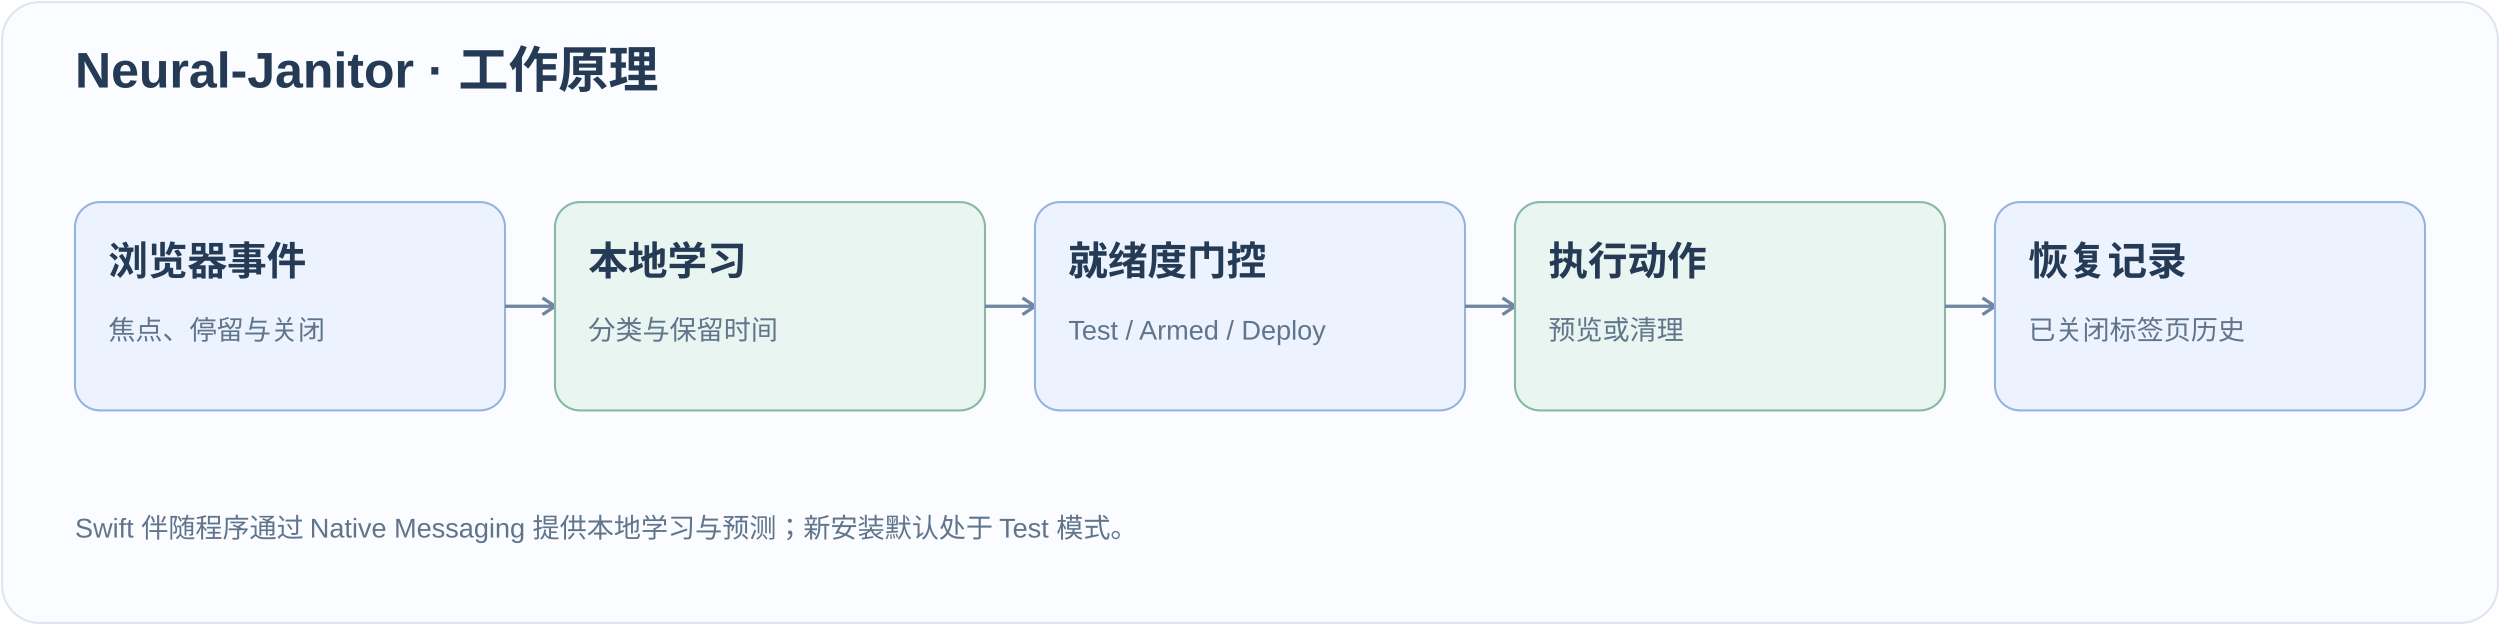
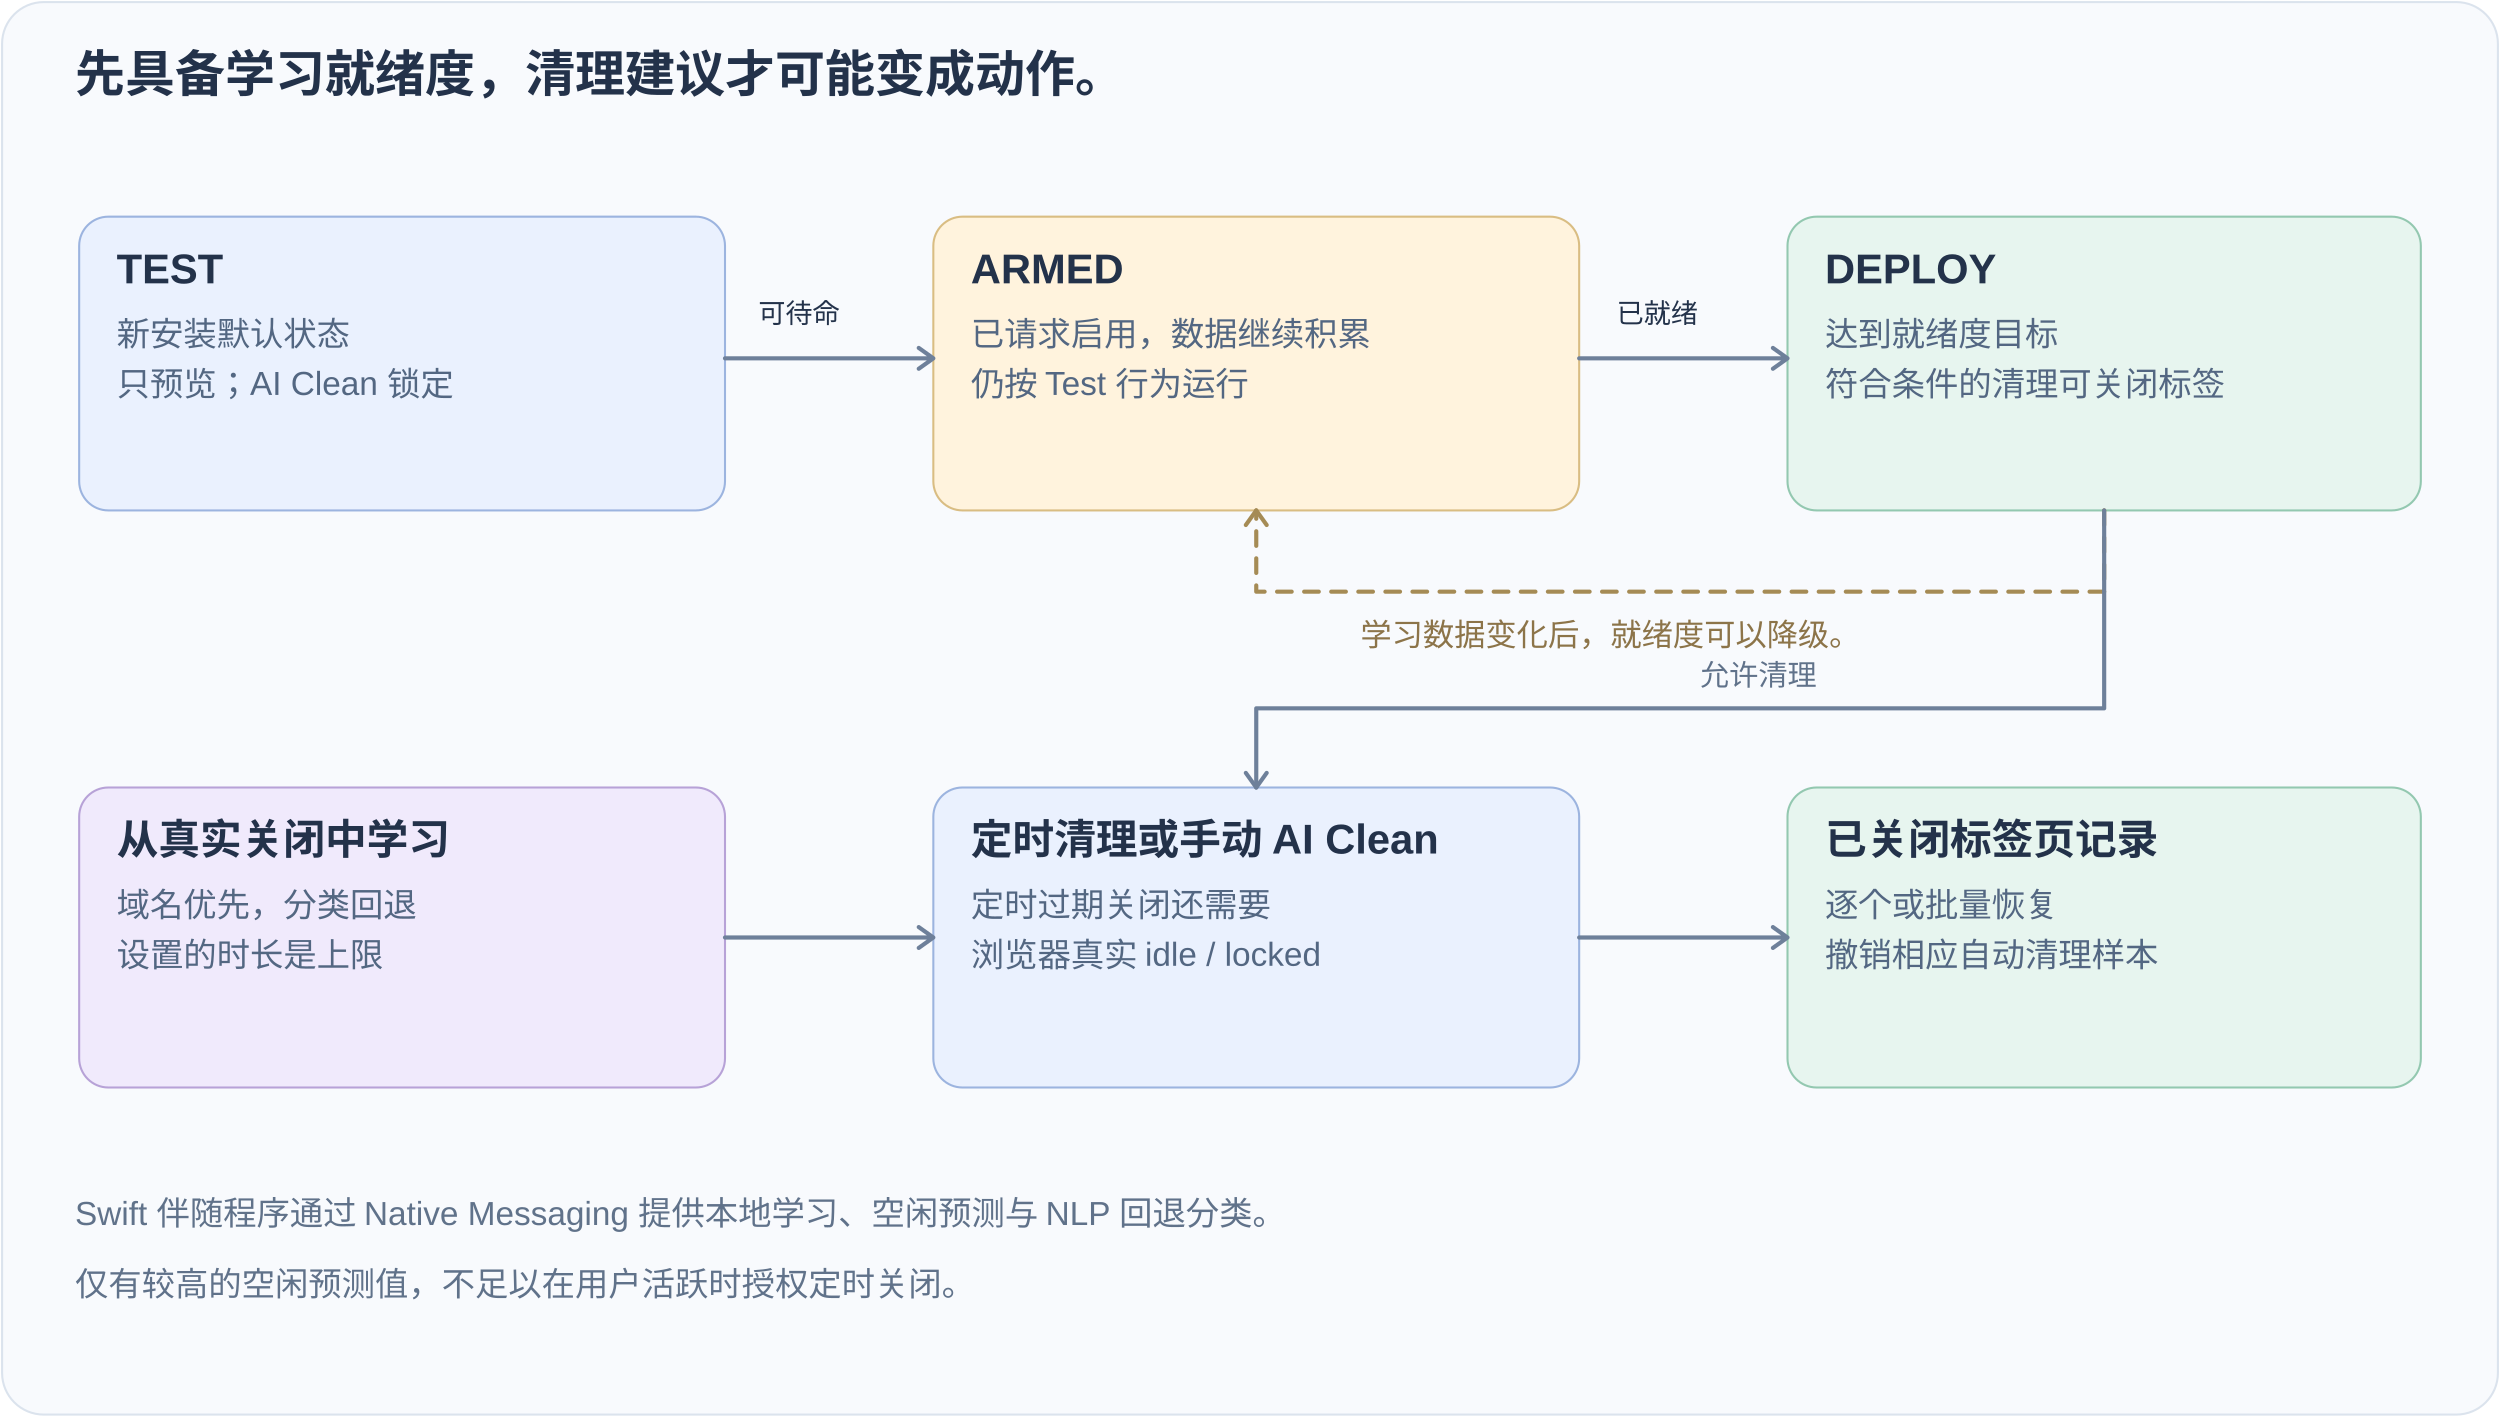
- <svg xmlns="http://www.w3.org/2000/svg" width="1200" height="300" viewBox="0 0 1200 300" role="img" aria-labelledby="t d">
-   <rect x="1" y="1" width="1198" height="298" rx="18" fill="#FAFCFF" stroke="#DCE5F0" />
+ <svg xmlns="http://www.w3.org/2000/svg" width="1200" height="680" viewBox="0 0 1200 680" role="img" aria-labelledby="title desc">
  <g font-family="Arial, 'PingFang SC', 'Microsoft YaHei', sans-serif">
-     <text x="36" y="42" font-size="24" fill="#253B55" font-weight="650" text-anchor="start">Neural-Janitor · 工作原理</text>
-     <rect x="36" y="97" width="206.4" height="100" rx="12" fill="#ECF3FE" stroke="#95B3DD" />
-     <text x="52.0" y="132" font-size="19" fill="#253B55" font-weight="650" text-anchor="start">浏览器事件</text>
-     <text x="52.0" y="163" font-size="13" fill="#60748C" font-weight="400" text-anchor="start">焦点、停留与关闭</text>
-     <path d="M242.4 147H266.4m-6-4 6 4-6 4" stroke="#7186A3" stroke-width="1.6" fill="none" stroke-linejoin="round" />
-     <rect x="266.4" y="97" width="206.4" height="100" rx="12" fill="#E9F5F0" stroke="#88B7A3" />
-     <text x="282.4" y="132" font-size="19" fill="#253B55" font-weight="650" text-anchor="start">本地学习</text>
-     <text x="282.4" y="163" font-size="13" fill="#60748C" font-weight="400" text-anchor="start">分类与保留时间</text>
-     <path d="M472.8 147H496.8m-6-4 6 4-6 4" stroke="#7186A3" stroke-width="1.6" fill="none" stroke-linejoin="round" />
-     <rect x="496.8" y="97" width="206.4" height="100" rx="12" fill="#ECF3FE" stroke="#95B3DD" />
-     <text x="512.8" y="132" font-size="19" fill="#253B55" font-weight="650" text-anchor="start">就绪度门控</text>
-     <text x="512.8" y="163" font-size="13" fill="#60748C" font-weight="400" text-anchor="start">Test / Armed / Deploy</text>
-     <path d="M703.2 147H727.2m-6-4 6 4-6 4" stroke="#7186A3" stroke-width="1.6" fill="none" stroke-linejoin="round" />
-     <rect x="727.2" y="97" width="206.4" height="100" rx="12" fill="#E9F5F0" stroke="#88B7A3" />
-     <text x="743.2" y="132" font-size="19" fill="#253B55" font-weight="650" text-anchor="start">执行动作</text>
-     <text x="743.2" y="163" font-size="13" fill="#60748C" font-weight="400" text-anchor="start">预览或清理</text>
-     <path d="M933.6 147H957.6m-6-4 6 4-6 4" stroke="#7186A3" stroke-width="1.6" fill="none" stroke-linejoin="round" />
-     <rect x="957.6" y="97" width="206.4" height="100" rx="12" fill="#ECF3FE" stroke="#95B3DD" />
-     <text x="973.6" y="132" font-size="19" fill="#253B55" font-weight="650" text-anchor="start">恢复记录</text>
-     <text x="973.6" y="163" font-size="13" fill="#60748C" font-weight="400" text-anchor="start">已关闭标签页历史</text>
-     <text x="36" y="258" font-size="13" fill="#60748C" font-weight="400" text-anchor="start">Swift 伴随程序通过 Native Messaging 提供本地学习与预测；新安装默认处于 Test 模式。</text>
+     <rect x="1" y="1" width="1198" height="678" rx="20" fill="#F8FAFD" stroke="#DBE3ED" />
+     <text x="36" y="44" font-size="24" fill="#23324A" font-weight="700" text-anchor="start">先具备学习就绪度，清理建议才可能变成动作。</text>
+     <rect x="38" y="104" width="310" height="141" rx="14" fill="#EAF1FE" stroke="#9CB4DF" />
+     <text x="56" y="136" font-size="20" fill="#23324A" font-weight="700" text-anchor="start">TEST</text>
+     <text x="56" y="166" font-size="16" fill="#536782" font-weight="400" text-anchor="start">新安装默认状态</text>
+     <text x="56" y="190" font-size="16" fill="#536782" font-weight="400" text-anchor="start">只预览；AI Clean 锁定</text>
+     <rect x="448" y="104" width="310" height="141" rx="14" fill="#FFF3DD" stroke="#D9BD83" />
+     <text x="466" y="136" font-size="20" fill="#23324A" font-weight="700" text-anchor="start">ARMED</text>
+     <text x="466" y="166" font-size="16" fill="#536782" font-weight="400" text-anchor="start">已请求启用，数据继续积累</text>
+     <text x="466" y="190" font-size="16" fill="#536782" font-weight="400" text-anchor="start">仍按 Test 行为运行</text>
+     <rect x="858" y="104" width="304" height="141" rx="14" fill="#E7F5EF" stroke="#93C8B0" />
+     <text x="876" y="136" font-size="20" fill="#23324A" font-weight="700" text-anchor="start">DEPLOY</text>
+     <text x="876" y="166" font-size="16" fill="#536782" font-weight="400" text-anchor="start">达到就绪度目标</text>
+     <text x="876" y="190" font-size="16" fill="#536782" font-weight="400" text-anchor="start">符合条件的清理可关闭标签</text>
+     <path d="M348 172H448m-7 -5 7 5 -7 5" fill="none" stroke="#6E809A" stroke-width="2" stroke-linecap="round" stroke-linejoin="round" />
+     <path d="M758 172H858m-7 -5 7 5 -7 5" fill="none" stroke="#6E809A" stroke-width="2" stroke-linecap="round" stroke-linejoin="round" />
+     <text x="364" y="155" font-size="13" fill="#23324A" font-weight="400" text-anchor="start">可待命</text>
+     <text x="776" y="155" font-size="13" fill="#23324A" font-weight="400" text-anchor="start">已就绪</text>
+     <path d="M1010 245V284H603V245" fill="none" stroke="#A58B55" stroke-width="2" stroke-linecap="round" stroke-linejoin="round" stroke-dasharray="7 6" />
+     <text x="653" y="310" font-size="15" fill="#8C7449" font-weight="400" text-anchor="start">学习数据变化后，就绪度可以降级。</text>
+     <rect x="38" y="378" width="310" height="144" rx="14" fill="#F0EAFC" stroke="#B7A2D7" />
+     <text x="56" y="410" font-size="20" fill="#23324A" font-weight="700" text-anchor="start">从真实关闭中学习</text>
+     <text x="56" y="440" font-size="16" fill="#536782" font-weight="400" text-anchor="start">域名优先，分类回退</text>
+     <text x="56" y="464" font-size="16" fill="#536782" font-weight="400" text-anchor="start">设置的时长是上限</text>
+     <rect x="448" y="378" width="310" height="144" rx="14" fill="#EAF1FE" stroke="#9CB4DF" />
+     <text x="466" y="410" font-size="20" fill="#23324A" font-weight="700" text-anchor="start">定时清理或手动 AI Clean</text>
+     <text x="466" y="440" font-size="16" fill="#536782" font-weight="400" text-anchor="start">定时过期关闭还需要</text>
+     <text x="466" y="464" font-size="16" fill="#536782" font-weight="400" text-anchor="start">浏览器真实 idle / locked</text>
+     <rect x="858" y="378" width="304" height="144" rx="14" fill="#E7F5EF" stroke="#93C8B0" />
+     <text x="876" y="410" font-size="20" fill="#23324A" font-weight="700" text-anchor="start">已关闭标签页记录</text>
+     <text x="876" y="440" font-size="16" fill="#536782" font-weight="400" text-anchor="start">逐个或批量恢复</text>
+     <text x="876" y="464" font-size="16" fill="#536782" font-weight="400" text-anchor="start">撤销相应自动清理样本</text>
+     <path d="M348 450H448m-7 -5 7 5 -7 5" fill="none" stroke="#6E809A" stroke-width="2" stroke-linecap="round" stroke-linejoin="round" />
+     <path d="M758 450H858m-7 -5 7 5 -7 5" fill="none" stroke="#6E809A" stroke-width="2" stroke-linecap="round" stroke-linejoin="round" />
+     <path d="M1010 245V340H603V378" fill="none" stroke="#6E809A" stroke-width="2" stroke-linecap="round" stroke-linejoin="round" />
+     <path d="M598 371l5 7 5-7" fill="none" stroke="#6E809A" stroke-width="2" stroke-linecap="round" stroke-linejoin="round" />
+     <path d="M598 252l5-7 5 7" fill="none" stroke="#A58B55" stroke-width="2" stroke-linecap="round" stroke-linejoin="round" />
+     <text x="816" y="329" font-size="14" fill="#60728A" font-weight="400" text-anchor="start">允许清理</text>
+     <text x="36" y="588" font-size="16" fill="#60728A" font-weight="400" text-anchor="start">Swift 伴随程序通过 Native Messaging 提供本地学习、空闲预测与 NLP 回退分类。</text>
+     <text x="36" y="622" font-size="16" fill="#60728A" font-weight="400" text-anchor="start">仅有较高的空闲预测值，不足以在用户活跃时授权定时关闭。</text>
  </g>
</svg>
